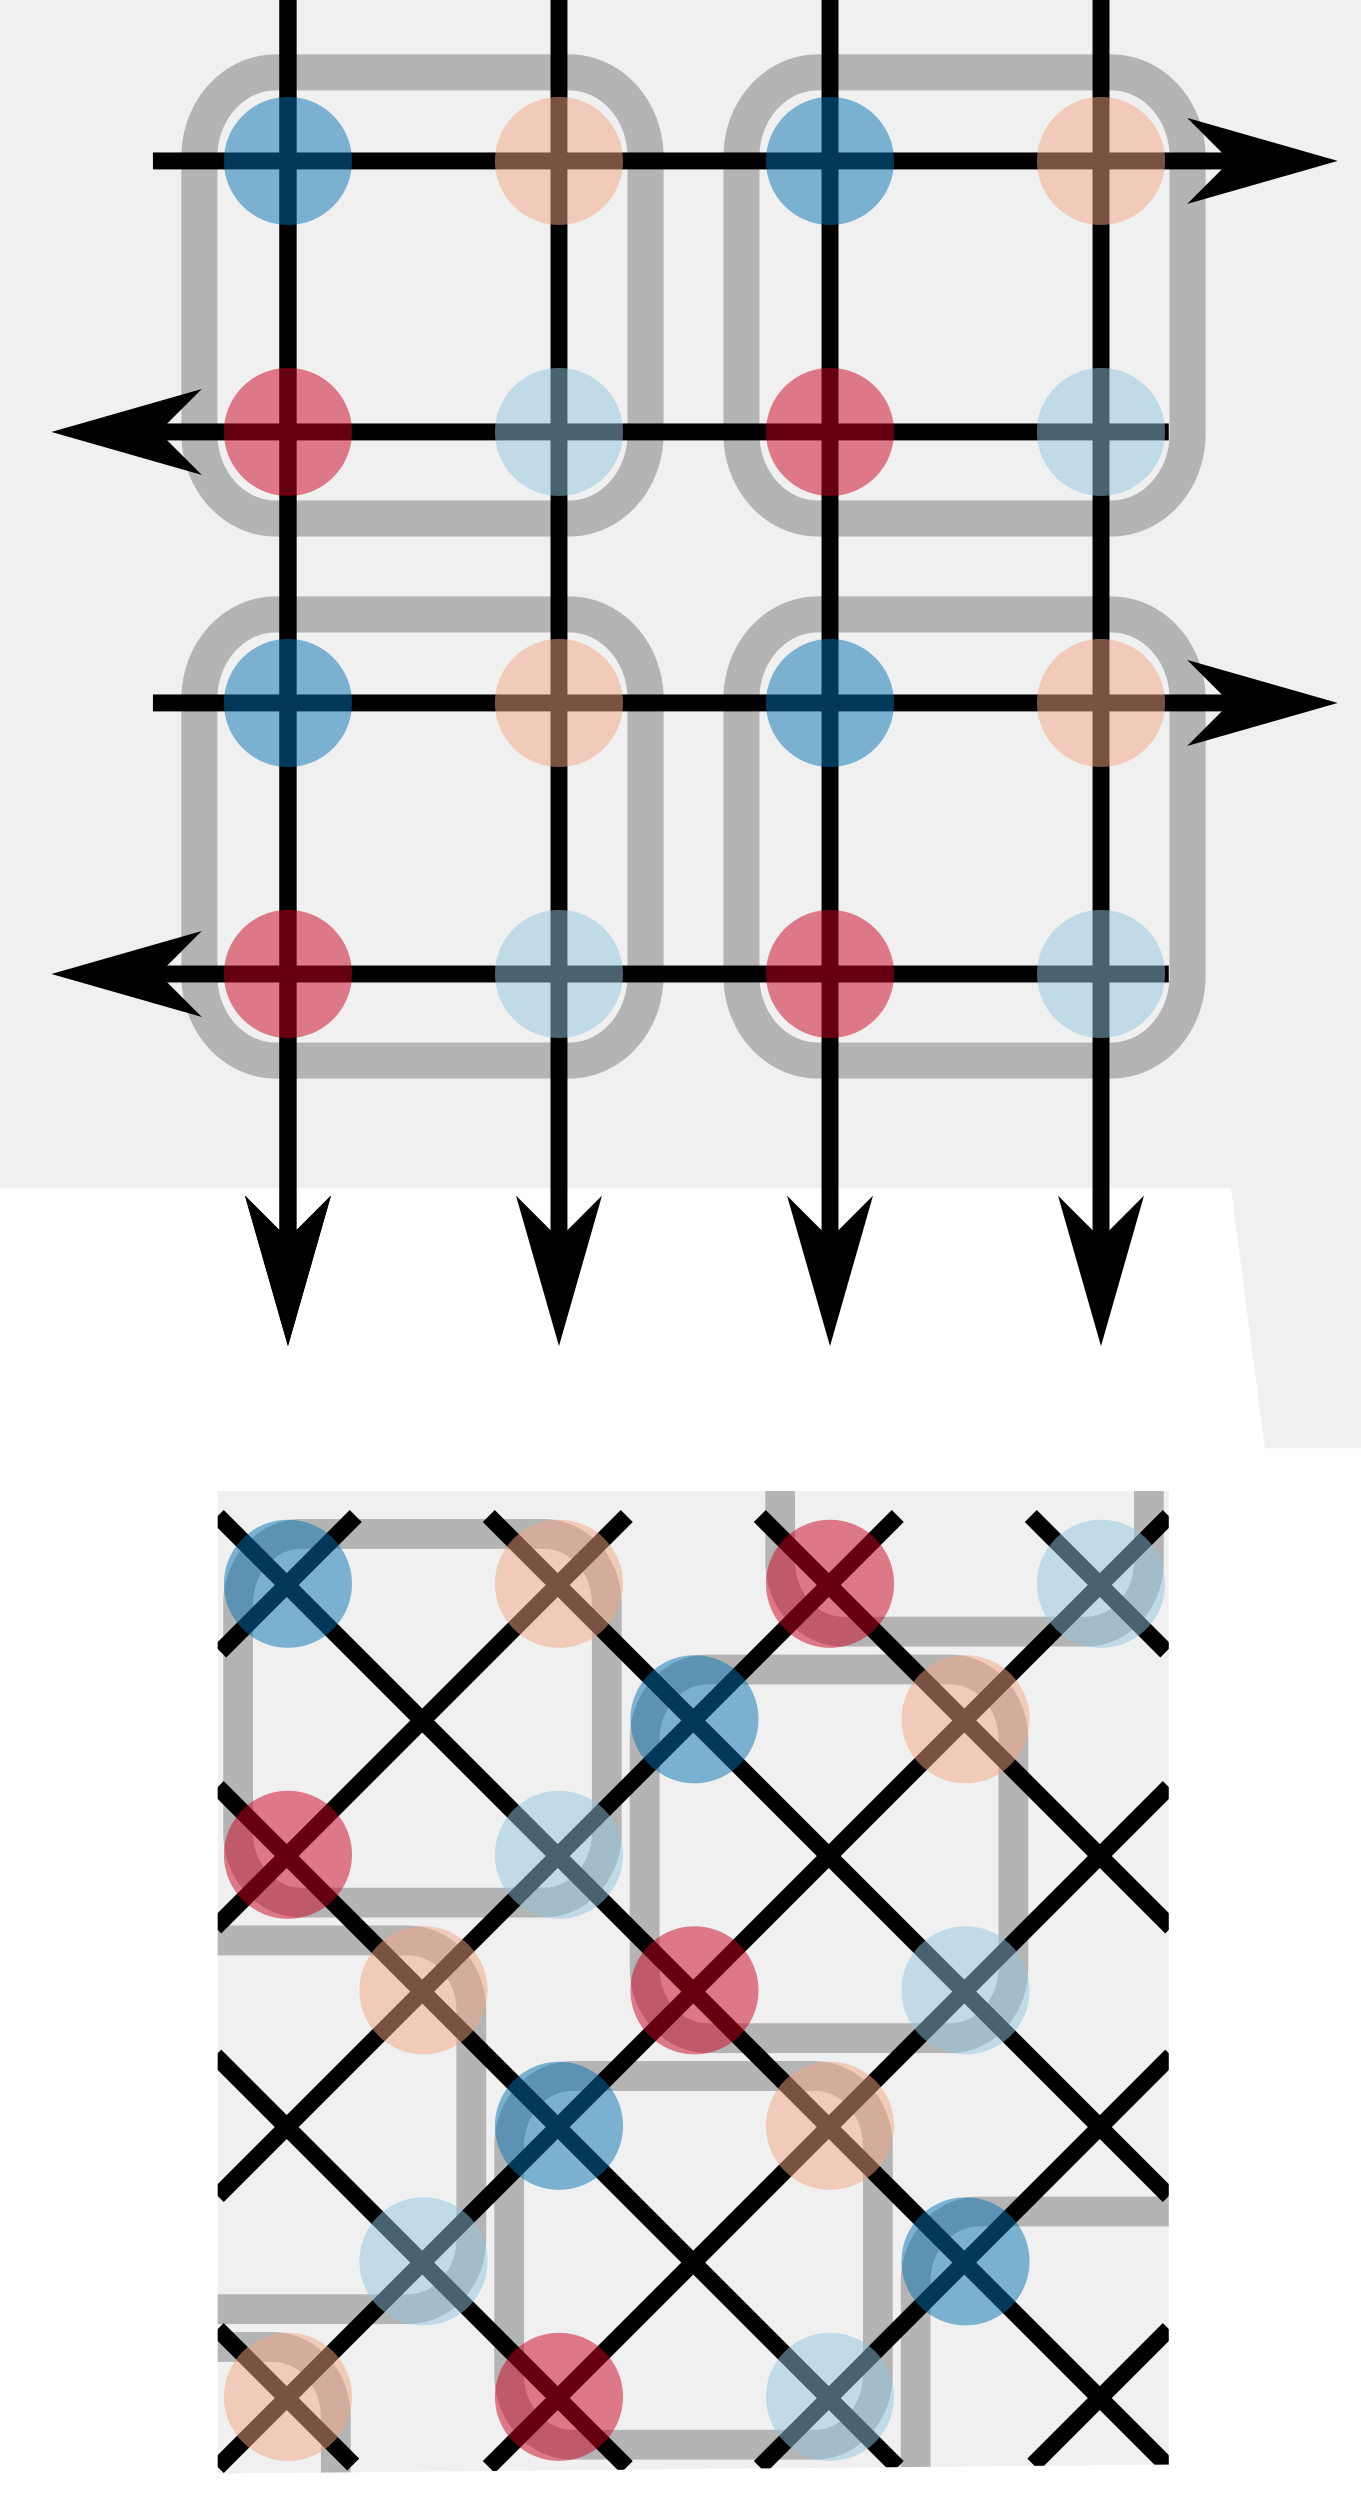
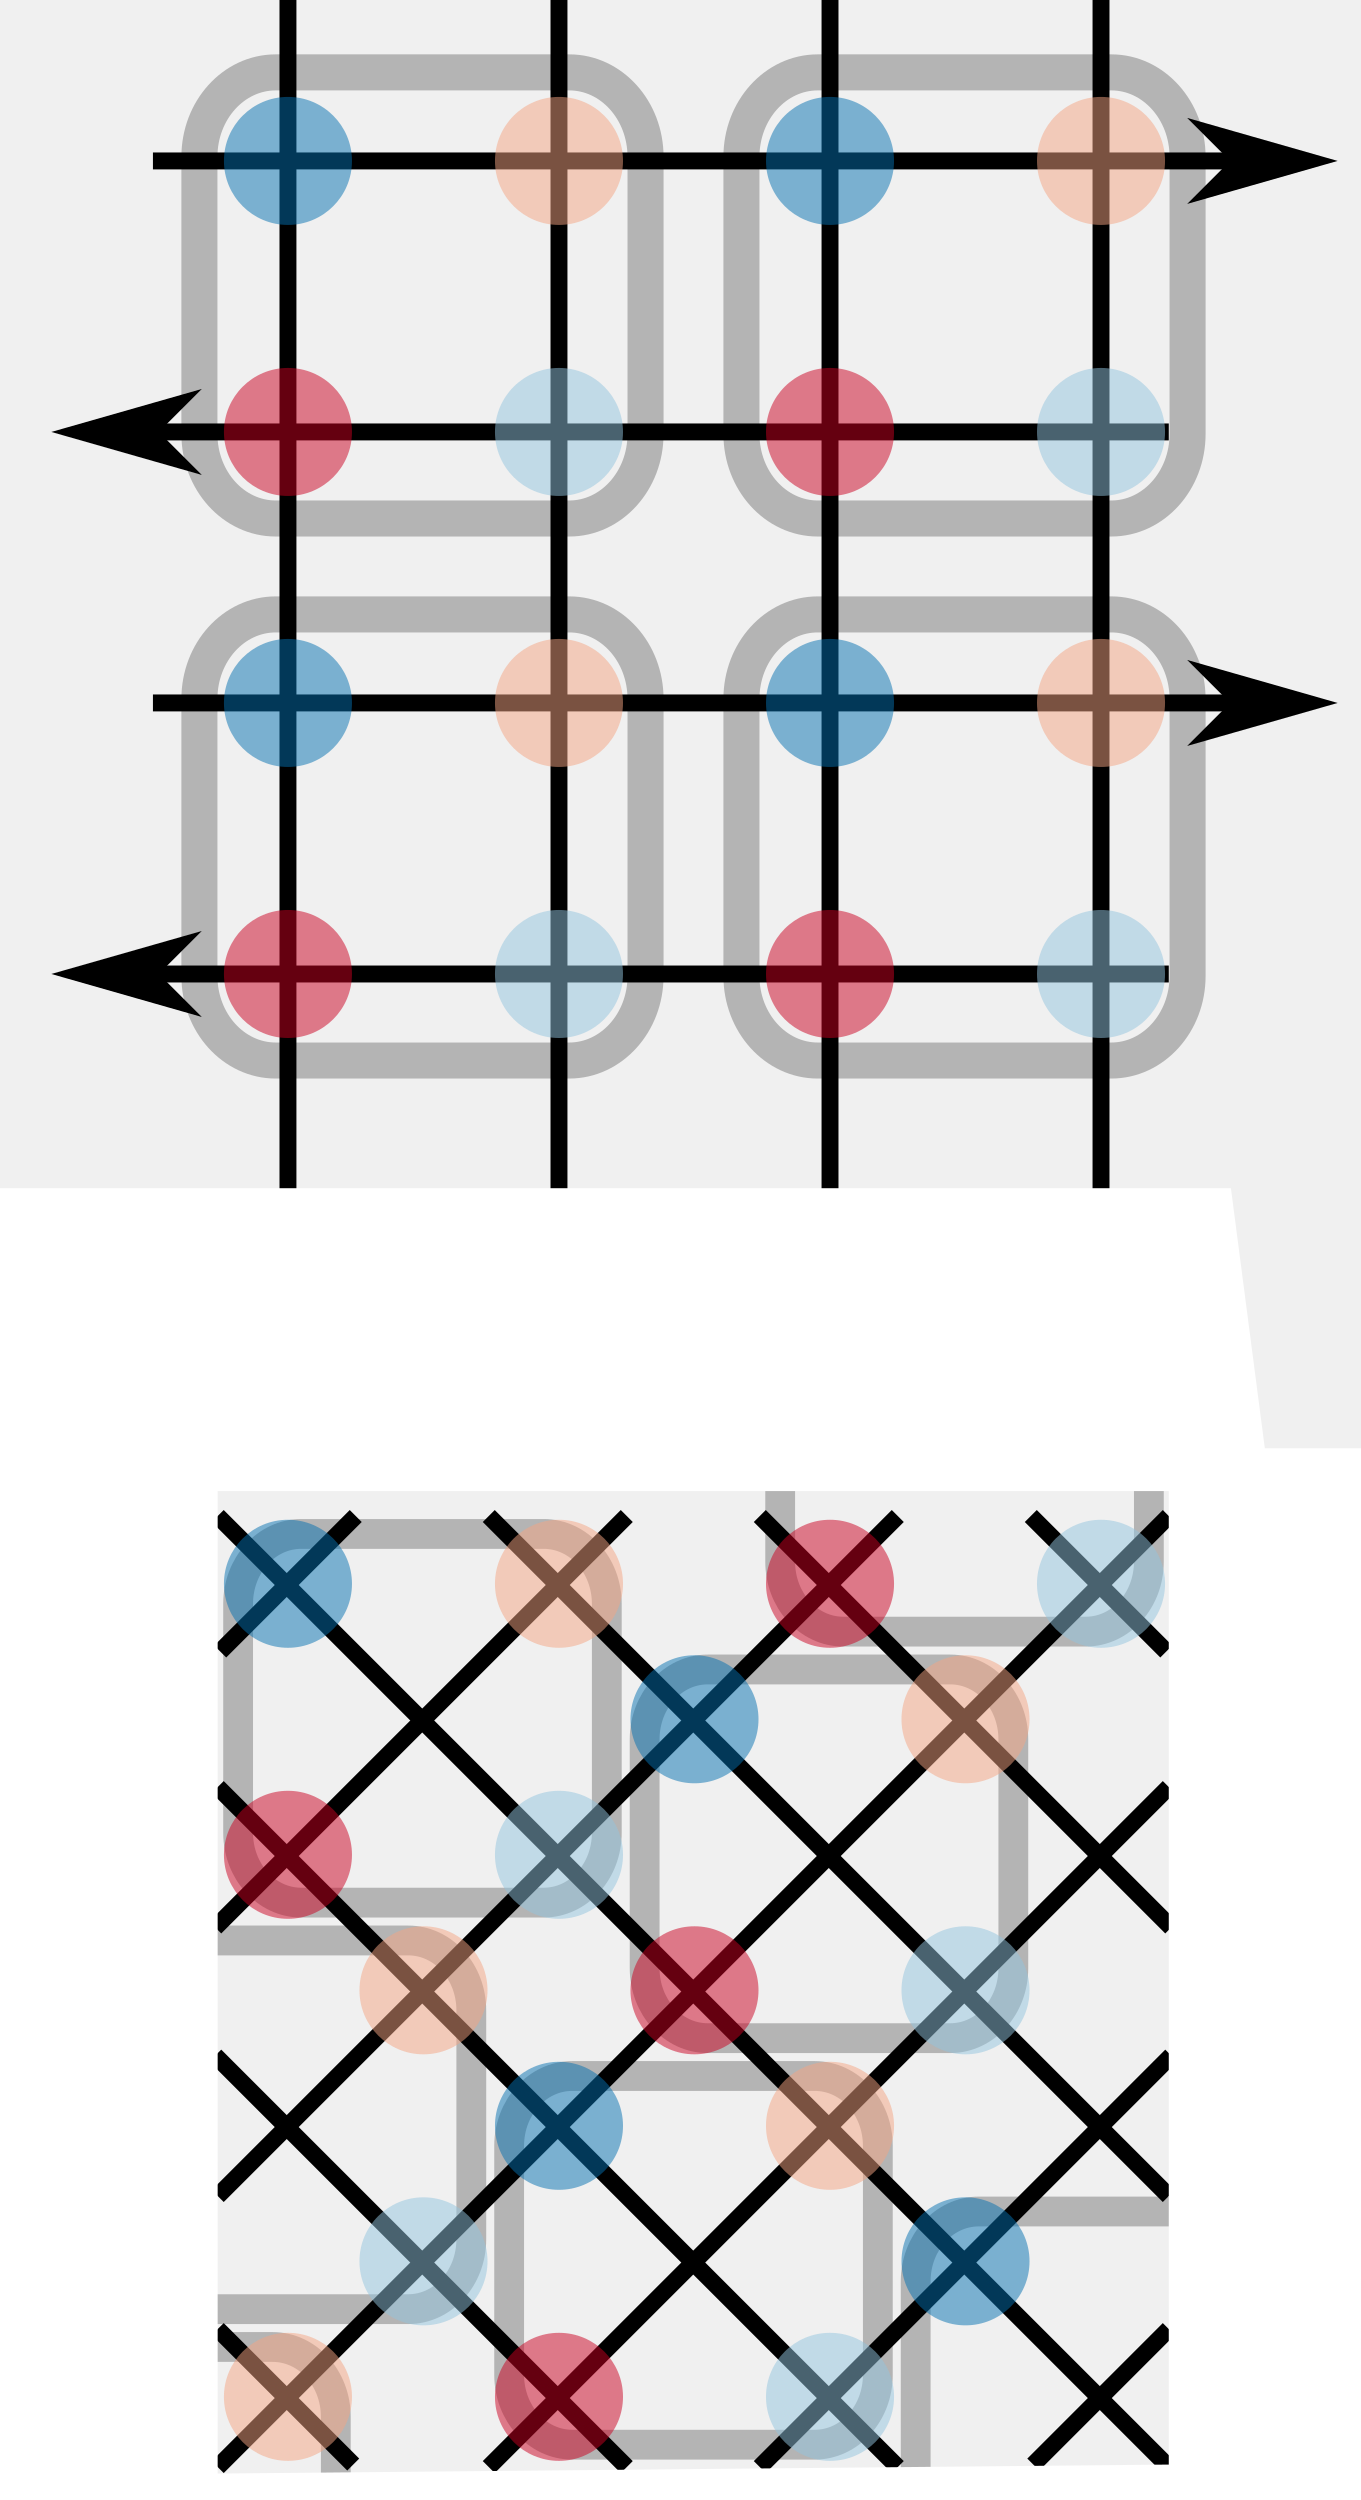
<svg xmlns="http://www.w3.org/2000/svg" width="42.5mm" height="78.1mm" viewBox="0 0 42.5 78.1" version="1.1" id="svg8">
  <defs id="defs2">
    <marker style="overflow:visible" id="Arrow1Lend" refX="0" refY="0" orient="auto">
      <path transform="matrix(-0.8,0,0,-0.8,-10,0)" style="fill:context-stroke;fill-rule:evenodd;stroke:context-stroke;stroke-width:1pt" d="M 0,0 5,-5 -12.5,0 5,5 Z" id="path6977" />
    </marker>
    <marker style="overflow:visible" id="marker2027" refX="0" refY="0" orient="auto">
      <path transform="matrix(-0.4,0,0,-0.4,-4,0)" style="fill:#000000;fill-opacity:1;fill-rule:evenodd;stroke:#000000;stroke-width:1pt;stroke-opacity:1" d="M 0,0 5,-5 -12.5,0 5,5 Z" id="path2025" />
    </marker>
    <marker style="overflow:visible" id="marker2017" refX="0" refY="0" orient="auto">
      <path transform="matrix(-0.4,0,0,-0.4,-4,0)" style="fill:#000000;fill-opacity:1;fill-rule:evenodd;stroke:#000000;stroke-width:1pt;stroke-opacity:1" d="M 0,0 5,-5 -12.5,0 5,5 Z" id="path2015" />
    </marker>
    <marker style="overflow:visible" id="marker2007" refX="0" refY="0" orient="auto">
      <path transform="matrix(-0.4,0,0,-0.4,-4,0)" style="fill:#000000;fill-opacity:1;fill-rule:evenodd;stroke:#000000;stroke-width:1pt;stroke-opacity:1" d="M 0,0 5,-5 -12.5,0 5,5 Z" id="path2005" />
    </marker>
    <marker style="overflow:visible" id="marker1949" refX="0" refY="0" orient="auto">
      <path transform="matrix(-0.4,0,0,-0.4,-4,0)" style="fill:#000000;fill-opacity:1;fill-rule:evenodd;stroke:#000000;stroke-width:1pt;stroke-opacity:1" d="M 0,0 5,-5 -12.5,0 5,5 Z" id="path1947" />
    </marker>
    <marker style="overflow:visible" id="marker1605" refX="0" refY="0" orient="auto">
      <path transform="matrix(-0.2,0,0,-0.2,-1.2,0)" style="fill:#000000;fill-opacity:0.533;fill-rule:evenodd;stroke:#000000;stroke-width:1pt;stroke-opacity:1" d="M 0,0 5,-5 -12.5,0 5,5 Z" id="path1603" />
    </marker>
    <marker style="overflow:visible" id="marker1595" refX="0" refY="0" orient="auto">
      <path transform="matrix(-0.2,0,0,-0.2,-1.2,0)" style="fill:#000000;fill-opacity:0.533;fill-rule:evenodd;stroke:#000000;stroke-width:1pt;stroke-opacity:1" d="M 0,0 5,-5 -12.5,0 5,5 Z" id="path1593" />
    </marker>
    <marker style="overflow:visible" id="Arrow1Mend" refX="0" refY="0" orient="auto">
      <path transform="matrix(-0.4,0,0,-0.4,-4,0)" style="fill:#377eb8;fill-opacity:0.533;fill-rule:evenodd;stroke:#000000;stroke-width:1pt;stroke-opacity:1" d="M 0,0 5,-5 -12.5,0 5,5 Z" id="path1012" />
    </marker>
    <marker style="overflow:visible" id="Arrow2Mend" refX="0" refY="0" orient="auto">
      <path transform="scale(-0.6)" d="M 8.719,4.034 -2.207,0.016 8.719,-4.002 c -1.745,2.372 -1.735,5.617 -6e-7,8.035 z" style="fill:#377eb8;fill-opacity:0.533;fill-rule:evenodd;stroke:#000000;stroke-width:0.625;stroke-linejoin:round;stroke-opacity:1" id="path1030" />
    </marker>
  </defs>
  <g id="layer1" transform="translate(-18.45134,-112.6548)">
    <path style="fill:#377eb8;fill-opacity:0.533;stroke:#000000;stroke-width:0.529;stroke-linejoin:bevel;stroke-miterlimit:4;stroke-dasharray:none;stroke-opacity:1" d="m 50.653,160.015 4.233,4.233" id="path2026" />
    <rect style="opacity:0.25;fill:none;stroke:#000000;stroke-width:0.931;stroke-linecap:square;stroke-linejoin:round;stroke-miterlimit:4;stroke-dasharray:none" id="rect5871" width="11.518" height="11.518" x="42.824" y="152.109" rx="1.97" ry="2.183" />
    <path style="fill:#377eb8;fill-opacity:0.533;stroke:#000000;stroke-width:0.529;stroke-linejoin:bevel;stroke-miterlimit:4;stroke-dasharray:none;stroke-opacity:1" d="m 42.187,160.015 12.854,12.854" id="path2024" />
    <path style="fill:#377eb8;fill-opacity:0.533;stroke:#000000;stroke-width:0.529;stroke-linejoin:bevel;stroke-miterlimit:4;stroke-dasharray:none;stroke-opacity:1" d="m 33.72,160.015 21.244,21.244" id="path2028" />
    <path style="fill:#377eb8;fill-opacity:0.533;stroke:#000000;stroke-width:0.529;stroke-linejoin:bevel;stroke-miterlimit:4;stroke-dasharray:none;stroke-opacity:1" d="M 25.253,160.015 54.964,189.726" id="path2030" />
    <path style="fill:#377eb8;fill-opacity:0.533;stroke:#000000;stroke-width:0.529;stroke-linejoin:bevel;stroke-miterlimit:4;stroke-dasharray:none;stroke-opacity:1" d="M 25.253,168.482 46.497,189.726" id="path2032" />
    <path style="fill:#377eb8;fill-opacity:0.533;stroke:#000000;stroke-width:0.529;stroke-linejoin:bevel;stroke-miterlimit:4;stroke-dasharray:none;stroke-opacity:1" d="M 25.176,176.872 38.031,189.726" id="path2034" />
    <path style="fill:#377eb8;fill-opacity:0.533;stroke:#000000;stroke-width:0.529;stroke-linejoin:bevel;stroke-miterlimit:4;stroke-dasharray:none;stroke-opacity:1" d="m 25.253,185.415 4.233,4.233" id="path2036" />
    <path style="fill:#377eb8;fill-opacity:0.533;stroke:#000000;stroke-width:0.529;stroke-linejoin:bevel;stroke-miterlimit:4;stroke-dasharray:none;stroke-opacity:1" d="M 38.031,160.015 25.176,172.869" id="path905" />
    <path style="fill:#377eb8;fill-opacity:0.533;stroke:#000000;stroke-width:0.529;stroke-linejoin:bevel;stroke-miterlimit:4;stroke-dasharray:none;stroke-opacity:1" d="m 29.564,160.015 -4.233,4.233" id="path1495" />
    <path style="fill:#377eb8;fill-opacity:0.533;stroke:#000000;stroke-width:0.529;stroke-linejoin:bevel;stroke-miterlimit:4;stroke-dasharray:none;stroke-opacity:1" d="m 46.497,160.015 -21.244,21.244" id="path1497" />
    <path style="fill:#377eb8;fill-opacity:0.533;stroke:#000000;stroke-width:0.529;stroke-linejoin:bevel;stroke-miterlimit:4;stroke-dasharray:none;stroke-opacity:1" d="M 54.964,160.015 25.253,189.726" id="path1499" />
    <path style="fill:#377eb8;fill-opacity:0.533;stroke:#000000;stroke-width:0.529;stroke-linejoin:bevel;stroke-miterlimit:4;stroke-dasharray:none;stroke-opacity:1" d="M 54.964,168.482 33.72,189.726" id="path1501" />
    <path style="fill:#377eb8;fill-opacity:0.533;stroke:#000000;stroke-width:0.529;stroke-linejoin:bevel;stroke-miterlimit:4;stroke-dasharray:none;stroke-opacity:1" d="M 55.041,176.872 42.187,189.726" id="path1503" />
    <path style="fill:#377eb8;fill-opacity:0.533;stroke:#000000;stroke-width:0.529;stroke-linejoin:bevel;stroke-miterlimit:4;stroke-dasharray:none;stroke-opacity:1" d="m 54.964,185.415 -4.233,4.233" id="path2022" />
    <rect style="opacity:0.25;fill:none;stroke:#000000;stroke-width:0.931;stroke-linecap:square;stroke-linejoin:round;stroke-miterlimit:4;stroke-dasharray:none" id="rect953" width="11.518" height="11.518" x="25.89" y="160.575" rx="1.97" ry="2.183" />
    <rect style="opacity:0.25;fill:none;stroke:#000000;stroke-width:0.931;stroke-linecap:square;stroke-linejoin:round;stroke-miterlimit:4;stroke-dasharray:none" id="rect1473" width="11.518" height="11.518" x="38.59" y="164.809" rx="1.97" ry="2.183" />
    <rect style="opacity:0.25;fill:none;stroke:#000000;stroke-width:0.931;stroke-linecap:square;stroke-linejoin:round;stroke-miterlimit:4;stroke-dasharray:none" id="rect1483" width="11.518" height="11.518" x="34.357" y="177.509" rx="1.97" ry="2.183" />
    <rect style="opacity:0.25;fill:none;stroke:#000000;stroke-width:0.931;stroke-linecap:square;stroke-linejoin:round;stroke-miterlimit:4;stroke-dasharray:none" id="rect1493" width="11.518" height="11.518" x="21.657" y="173.275" rx="1.97" ry="2.183" />
    <rect style="opacity:0.25;fill:none;stroke:#000000;stroke-width:0.931;stroke-linecap:square;stroke-linejoin:round;stroke-miterlimit:4;stroke-dasharray:none" id="rect7575" width="11.518" height="11.518" x="17.424" y="185.975" rx="1.97" ry="2.183" />
    <rect style="opacity:0.25;fill:none;stroke:#000000;stroke-width:0.931;stroke-linecap:square;stroke-linejoin:round;stroke-miterlimit:4;stroke-dasharray:none" id="rect7585" width="11.518" height="11.518" x="47.057" y="181.742" rx="1.97" ry="2.183" />
    <circle style="fill:#ca0020;fill-opacity:0.5;stroke:none;stroke-width:0.423;stroke-linejoin:bevel;stroke-miterlimit:4;stroke-dasharray:none;stroke-opacity:1" id="circle5867" cx="44.381" cy="162.132" r="2" />
    <circle style="fill:#92c5de;fill-opacity:0.5;stroke:none;stroke-width:0.423;stroke-linejoin:bevel;stroke-miterlimit:4;stroke-dasharray:none;stroke-opacity:1" id="circle5869" cx="52.847" cy="162.132" r="2" />
    <circle style="fill:#f4a582;fill-opacity:0.5;stroke:none;stroke-width:0.423;stroke-linejoin:bevel;stroke-miterlimit:4;stroke-dasharray:none;stroke-opacity:1" id="circle915" cx="35.914" cy="162.132" r="2" />
    <circle style="fill:#0571b0;fill-opacity:0.5;stroke:none;stroke-width:0.423;stroke-linejoin:bevel;stroke-miterlimit:4;stroke-dasharray:none;stroke-opacity:1" id="circle917" cx="27.447" cy="162.132" r="2" />
    <circle style="fill:#ca0020;fill-opacity:0.5;stroke:none;stroke-width:0.423;stroke-linejoin:bevel;stroke-miterlimit:4;stroke-dasharray:none;stroke-opacity:1" id="circle919" cx="27.447" cy="170.599" r="2" />
    <circle style="fill:#92c5de;fill-opacity:0.5;stroke:none;stroke-width:0.423;stroke-linejoin:bevel;stroke-miterlimit:4;stroke-dasharray:none;stroke-opacity:1" id="circle921" cx="35.914" cy="170.599" r="2" />
    <circle style="fill:#f4a582;fill-opacity:0.5;stroke:none;stroke-width:0.423;stroke-linejoin:bevel;stroke-miterlimit:4;stroke-dasharray:none;stroke-opacity:1" id="circle1465" cx="48.614" cy="166.365" r="2" />
    <circle style="fill:#0571b0;fill-opacity:0.5;stroke:none;stroke-width:0.423;stroke-linejoin:bevel;stroke-miterlimit:4;stroke-dasharray:none;stroke-opacity:1" id="circle1467" cx="40.147" cy="166.365" r="2" />
    <circle style="fill:#ca0020;fill-opacity:0.5;stroke:none;stroke-width:0.423;stroke-linejoin:bevel;stroke-miterlimit:4;stroke-dasharray:none;stroke-opacity:1" id="circle1469" cx="40.147" cy="174.832" r="2" />
    <circle style="fill:#92c5de;fill-opacity:0.5;stroke:none;stroke-width:0.423;stroke-linejoin:bevel;stroke-miterlimit:4;stroke-dasharray:none;stroke-opacity:1" id="circle1471" cx="48.614" cy="174.832" r="2" />
    <circle style="fill:#f4a582;fill-opacity:0.5;stroke:none;stroke-width:0.423;stroke-linejoin:bevel;stroke-miterlimit:4;stroke-dasharray:none;stroke-opacity:1" id="circle1475" cx="44.381" cy="179.065" r="2" />
    <circle style="fill:#0571b0;fill-opacity:0.5;stroke:none;stroke-width:0.423;stroke-linejoin:bevel;stroke-miterlimit:4;stroke-dasharray:none;stroke-opacity:1" id="circle1477" cx="35.914" cy="179.065" r="2" />
    <circle style="fill:#ca0020;fill-opacity:0.5;stroke:none;stroke-width:0.423;stroke-linejoin:bevel;stroke-miterlimit:4;stroke-dasharray:none;stroke-opacity:1" id="circle1479" cx="35.914" cy="187.532" r="2" />
    <circle style="fill:#92c5de;fill-opacity:0.5;stroke:none;stroke-width:0.423;stroke-linejoin:bevel;stroke-miterlimit:4;stroke-dasharray:none;stroke-opacity:1" id="circle1481" cx="44.381" cy="187.532" r="2" />
    <circle style="fill:#f4a582;fill-opacity:0.5;stroke:none;stroke-width:0.423;stroke-linejoin:bevel;stroke-miterlimit:4;stroke-dasharray:none;stroke-opacity:1" id="circle1485" cx="31.681" cy="174.832" r="2" />
    <circle style="fill:#0571b0;fill-opacity:0.5;stroke:none;stroke-width:0.423;stroke-linejoin:bevel;stroke-miterlimit:4;stroke-dasharray:none;stroke-opacity:1" id="circle1487" cx="23.214" cy="174.832" r="2" />
    <circle style="fill:#ca0020;fill-opacity:0.5;stroke:none;stroke-width:0.423;stroke-linejoin:bevel;stroke-miterlimit:4;stroke-dasharray:none;stroke-opacity:1" id="circle1489" cx="23.214" cy="183.299" r="2" />
    <circle style="fill:#92c5de;fill-opacity:0.5;stroke:none;stroke-width:0.423;stroke-linejoin:bevel;stroke-miterlimit:4;stroke-dasharray:none;stroke-opacity:1" id="circle1491" cx="31.681" cy="183.299" r="2" />
    <circle style="fill:#f4a582;fill-opacity:0.5;stroke:none;stroke-width:0.423;stroke-linejoin:bevel;stroke-miterlimit:4;stroke-dasharray:none;stroke-opacity:1" id="circle7567" cx="27.447" cy="187.532" r="2" />
    <circle style="fill:#0571b0;fill-opacity:0.5;stroke:none;stroke-width:0.423;stroke-linejoin:bevel;stroke-miterlimit:4;stroke-dasharray:none;stroke-opacity:1" id="circle7569" cx="18.981" cy="187.532" r="2" />
    <circle style="fill:#ca0020;fill-opacity:0.5;stroke:none;stroke-width:0.423;stroke-linejoin:bevel;stroke-miterlimit:4;stroke-dasharray:none;stroke-opacity:1" id="circle7571" cx="18.981" cy="195.999" r="2" />
    <circle style="fill:#92c5de;fill-opacity:0.5;stroke:none;stroke-width:0.423;stroke-linejoin:bevel;stroke-miterlimit:4;stroke-dasharray:none;stroke-opacity:1" id="circle7573" cx="27.447" cy="195.999" r="2" />
    <circle style="fill:#f4a582;fill-opacity:0.5;stroke:none;stroke-width:0.423;stroke-linejoin:bevel;stroke-miterlimit:4;stroke-dasharray:none;stroke-opacity:1" id="circle7577" cx="57.081" cy="183.299" r="2" />
    <circle style="fill:#0571b0;fill-opacity:0.5;stroke:none;stroke-width:0.423;stroke-linejoin:bevel;stroke-miterlimit:4;stroke-dasharray:none;stroke-opacity:1" id="circle7579" cx="48.614" cy="183.299" r="2" />
    <circle style="fill:#ca0020;fill-opacity:0.5;stroke:none;stroke-width:0.423;stroke-linejoin:bevel;stroke-miterlimit:4;stroke-dasharray:none;stroke-opacity:1" id="circle7581" cx="48.614" cy="191.765" r="2" />
    <circle style="fill:#92c5de;fill-opacity:0.5;stroke:none;stroke-width:0.423;stroke-linejoin:bevel;stroke-miterlimit:4;stroke-dasharray:none;stroke-opacity:1" id="circle7583" cx="57.081" cy="191.765" r="2" />
    <circle style="fill:#f4a582;fill-opacity:0.5;stroke:none;stroke-width:0.423;stroke-linejoin:bevel;stroke-miterlimit:4;stroke-dasharray:none;stroke-opacity:1" id="circle5863" cx="52.847" cy="153.665" r="2" />
    <circle style="fill:#0571b0;fill-opacity:0.5;stroke:none;stroke-width:0.423;stroke-linejoin:bevel;stroke-miterlimit:4;stroke-dasharray:none;stroke-opacity:1" id="circle5865" cx="44.381" cy="153.665" r="2" />
    <path id="rect6717" style="opacity:1;fill:#ffffff;stroke-width:1.414;stroke-linecap:square" d="m 15.63,149.775 6.35,-1e-5 34.925,1e-5 1.234,9.461 H 25.251 v 30.693 l 29.713,-0.281 v -31.75 h 6.35 l 0.185,41.907 -44.45,-5e-5 z" />
    <path style="fill:#377eb8;fill-opacity:0.533;stroke:#000000;stroke-width:0.529;stroke-linejoin:bevel;stroke-miterlimit:4;stroke-dasharray:none;stroke-opacity:1;marker-end:url(#marker2027)" d="M 23.229,117.682 H 59.197" id="path6185" />
    <path style="fill:#377eb8;fill-opacity:0.533;stroke:#000000;stroke-width:0.529;stroke-linejoin:bevel;stroke-miterlimit:4;stroke-dasharray:none;stroke-opacity:1;marker-end:url(#marker2027)" d="m 54.964,126.149 -33.867,10e-6" id="path6372" />
    <path style="fill:#377eb8;fill-opacity:0.533;stroke:#000000;stroke-width:0.529;stroke-linejoin:bevel;stroke-miterlimit:4;stroke-dasharray:none;stroke-opacity:1;marker-end:url(#marker2027)" d="M 23.229,134.615 H 59.197" id="path6591" />
    <path style="fill:#377eb8;fill-opacity:0.533;stroke:#000000;stroke-width:0.529;stroke-linejoin:bevel;stroke-miterlimit:4;stroke-dasharray:none;stroke-opacity:1;marker-end:url(#marker2027)" d="m 54.964,143.082 -33.867,1e-5" id="path6603" />
-     <path style="fill:#377eb8;fill-opacity:0.533;stroke:#000000;stroke-width:0.529;stroke-linejoin:bevel;stroke-miterlimit:4;stroke-dasharray:none;stroke-opacity:1;marker-end:url(#marker2027)" d="m 27.447,111.332 v 42.333" id="path1084" />
-     <path style="fill:#377eb8;fill-opacity:0.533;stroke:#000000;stroke-width:0.529;stroke-linejoin:bevel;stroke-miterlimit:4;stroke-dasharray:none;stroke-opacity:1;marker-end:url(#marker2027)" d="m 35.914,111.332 v 42.333" id="path1166" />
-     <path style="fill:#377eb8;fill-opacity:0.533;stroke:#000000;stroke-width:0.529;stroke-linejoin:bevel;stroke-miterlimit:4;stroke-dasharray:none;stroke-opacity:1;marker-end:url(#marker2027)" d="m 44.381,111.332 v 42.333" id="path1168" />
-     <path style="fill:#377eb8;fill-opacity:0.533;stroke:#000000;stroke-width:0.529;stroke-linejoin:bevel;stroke-miterlimit:4;stroke-dasharray:none;stroke-opacity:1;marker-end:url(#marker2027)" d="m 52.847,111.332 v 42.333" id="path1170" />
+     <path style="fill:#377eb8;fill-opacity:0.533;stroke:#000000;stroke-width:0.529;stroke-linejoin:bevel;stroke-miterlimit:4;stroke-dasharray:none;stroke-opacity:1" d="m 35.914,111.332 0,38.443" id="path1166" />
+     <path style="fill:#377eb8;fill-opacity:0.533;stroke:#000000;stroke-width:0.529;stroke-linejoin:bevel;stroke-miterlimit:4;stroke-dasharray:none;stroke-opacity:1" d="m 44.381,111.332 0,38.443" id="path1168" />
+     <path style="fill:#377eb8;fill-opacity:0.533;stroke:#000000;stroke-width:0.529;stroke-linejoin:bevel;stroke-miterlimit:4;stroke-dasharray:none;stroke-opacity:1" d="m 52.847,111.332 0,38.443" id="path1170" />
    <path style="fill:#377eb8;fill-opacity:0.533;stroke:#000000;stroke-width:0.529;stroke-linejoin:bevel;stroke-miterlimit:4;stroke-dasharray:none;stroke-opacity:1" d="M 70.471,104.141 64.788,98.458" id="path2473" />
    <path style="fill:#377eb8;fill-opacity:0.533;stroke:#000000;stroke-width:0.529;stroke-linejoin:bevel;stroke-miterlimit:4;stroke-dasharray:none;stroke-opacity:1" d="m 69.823,91.394 -5.446,5.446" id="path2451" />
    <path style="fill:#377eb8;fill-opacity:0.533;stroke:#000000;stroke-width:0.529;stroke-linejoin:bevel;stroke-miterlimit:4;stroke-dasharray:none;stroke-opacity:1" d="M 77.124,103.309 65.328,91.513" id="path2471" />
    <path style="fill:#377eb8;fill-opacity:0.533;stroke:#000000;stroke-width:0.529;stroke-linejoin:bevel;stroke-miterlimit:4;stroke-dasharray:none;stroke-opacity:1" d="M 77.76,91.394 64.906,104.249" id="path2289" />
    <path style="fill:#377eb8;fill-opacity:0.533;stroke:#000000;stroke-width:0.529;stroke-linejoin:bevel;stroke-miterlimit:4;stroke-dasharray:none;stroke-opacity:1" d="m 77.956,96.127 -5.446,-4.917" id="path1009" />
    <path style="fill:#377eb8;fill-opacity:0.533;stroke:#000000;stroke-width:0.529;stroke-linejoin:bevel;stroke-miterlimit:4;stroke-dasharray:none;stroke-opacity:1" d="m 77.76,98.803 -5.446,5.975" id="path1093" />
    <path style="fill:#000000;fill-opacity:1;stroke:#000000;stroke-width:0.529;stroke-linejoin:bevel;stroke-miterlimit:4;stroke-dasharray:none;stroke-opacity:1;marker-end:url(#marker2027)" d="M 101.227,101.785 H 86.152" id="path1553" />
    <path style="fill:#377eb8;fill-opacity:0.533;stroke:#000000;stroke-width:0.569;stroke-linejoin:bevel;stroke-miterlimit:4;stroke-dasharray:none;stroke-opacity:1" d="M 89.918,91.178 V 105.276" id="path1563" />
    <path style="fill:#377eb8;fill-opacity:0.533;stroke:#000000;stroke-width:0.569;stroke-linejoin:bevel;stroke-miterlimit:4;stroke-dasharray:none;stroke-opacity:1" d="M 97.52,91.178 V 105.665" id="path1565" />
    <path style="fill:#000000;fill-opacity:1;stroke:#000000;stroke-width:0.529;stroke-linejoin:bevel;stroke-miterlimit:4;stroke-dasharray:none;stroke-opacity:1;marker-end:url(#marker2017)" d="M 86.674,94.178 H 100.915" id="path1567" />
    <rect style="opacity:0.25;fill:none;stroke:#000000;stroke-width:1.126;stroke-linecap:square;stroke-linejoin:round;stroke-miterlimit:4;stroke-dasharray:none" id="rect6195" width="13.937" height="13.937" x="24.681" y="114.916" rx="2.384" ry="2.641" />
    <rect style="opacity:0.25;fill:none;stroke:#000000;stroke-width:1.126;stroke-linecap:square;stroke-linejoin:round;stroke-miterlimit:4;stroke-dasharray:none" id="rect6571" width="13.937" height="13.937" x="41.614" y="114.916" rx="2.384" ry="2.641" />
    <rect style="opacity:0.25;fill:none;stroke:#000000;stroke-width:1.126;stroke-linecap:square;stroke-linejoin:round;stroke-miterlimit:4;stroke-dasharray:none" id="rect6601" width="13.937" height="13.937" x="24.681" y="131.849" rx="2.384" ry="2.641" />
    <rect style="opacity:0.25;fill:none;stroke:#000000;stroke-width:1.126;stroke-linecap:square;stroke-linejoin:round;stroke-miterlimit:4;stroke-dasharray:none" id="rect6613" width="13.937" height="13.937" x="41.614" y="131.849" rx="2.384" ry="2.641" />
-     <path style="fill:#377eb8;fill-opacity:0.533;stroke:#000000;stroke-width:0.529;stroke-linejoin:bevel;stroke-miterlimit:4;stroke-dasharray:none;stroke-opacity:1;marker-end:url(#marker2027)" d="m 27.447,111.332 v 42.333" id="path987" />
+     <path style="fill:#377eb8;fill-opacity:0.533;stroke:#000000;stroke-width:0.529;stroke-linejoin:bevel;stroke-miterlimit:4;stroke-dasharray:none;stroke-opacity:1" d="m 27.447,111.332 0,38.443" id="path987" />
    <circle style="fill:#0571b0;fill-opacity:0.5;stroke:none;stroke-width:0.529;stroke-linejoin:bevel;stroke-miterlimit:4;stroke-dasharray:none;stroke-opacity:1" id="circle903" cx="89.918" cy="94.178" r="2.5" />
    <circle style="fill:#f4a582;fill-opacity:0.5;stroke:none;stroke-width:0.529;stroke-linejoin:bevel;stroke-miterlimit:4;stroke-dasharray:none;stroke-opacity:1" id="circle905" cx="97.52" cy="94.178" r="2.5" />
    <circle style="fill:#f4a582;fill-opacity:0.5;stroke:none;stroke-width:0.529;stroke-linejoin:bevel;stroke-miterlimit:4;stroke-dasharray:none;stroke-opacity:1" id="circle2293" cx="75.321" cy="93.684" r="2.5" />
    <circle style="fill:#ca0020;fill-opacity:0.5;stroke:none;stroke-width:0.529;stroke-linejoin:bevel;stroke-miterlimit:4;stroke-dasharray:none;stroke-opacity:1" id="circle3133" cx="89.918" cy="101.785" r="2.5" />
    <circle style="fill:#92c5de;fill-opacity:0.5;stroke:none;stroke-width:0.529;stroke-linejoin:bevel;stroke-miterlimit:4;stroke-dasharray:none;stroke-opacity:1" id="circle3131" cx="97.52" cy="101.785" r="2.5" />
    <circle style="fill:#0571b0;fill-opacity:0.5;stroke:none;stroke-width:0.529;stroke-linejoin:bevel;stroke-miterlimit:4;stroke-dasharray:none;stroke-opacity:1" id="circle2515" cx="67.384" cy="93.437" r="2.5" />
    <circle style="fill:#ca0020;fill-opacity:0.5;stroke:none;stroke-width:0.529;stroke-linejoin:bevel;stroke-miterlimit:4;stroke-dasharray:none;stroke-opacity:1" id="circle2285" cx="68.007" cy="101.148" r="2.5" />
    <circle style="fill:#92c5de;fill-opacity:0.5;stroke:none;stroke-width:0.529;stroke-linejoin:bevel;stroke-miterlimit:4;stroke-dasharray:none;stroke-opacity:1" id="circle2287" cx="75.294" cy="101.677" r="2.5" />
    <circle style="fill:#f4a582;fill-opacity:0.5;stroke:none;stroke-width:0.423;stroke-linejoin:bevel;stroke-miterlimit:4;stroke-dasharray:none;stroke-opacity:1" id="circle6187" cx="35.914" cy="117.682" r="2" />
    <circle style="fill:#0571b0;fill-opacity:0.5;stroke:none;stroke-width:0.423;stroke-linejoin:bevel;stroke-miterlimit:4;stroke-dasharray:none;stroke-opacity:1" id="circle6189" cx="27.447" cy="117.682" r="2" />
    <circle style="fill:#ca0020;fill-opacity:0.5;stroke:none;stroke-width:0.423;stroke-linejoin:bevel;stroke-miterlimit:4;stroke-dasharray:none;stroke-opacity:1" id="circle6191" cx="27.447" cy="126.149" r="2" />
    <circle style="fill:#92c5de;fill-opacity:0.5;stroke:none;stroke-width:0.423;stroke-linejoin:bevel;stroke-miterlimit:4;stroke-dasharray:none;stroke-opacity:1" id="circle6193" cx="35.914" cy="126.149" r="2" />
    <circle style="fill:#f4a582;fill-opacity:0.5;stroke:none;stroke-width:0.423;stroke-linejoin:bevel;stroke-miterlimit:4;stroke-dasharray:none;stroke-opacity:1" id="circle6563" cx="52.847" cy="117.682" r="2" />
    <circle style="fill:#0571b0;fill-opacity:0.5;stroke:none;stroke-width:0.423;stroke-linejoin:bevel;stroke-miterlimit:4;stroke-dasharray:none;stroke-opacity:1" id="circle6565" cx="44.381" cy="117.682" r="2" />
    <circle style="fill:#ca0020;fill-opacity:0.5;stroke:none;stroke-width:0.423;stroke-linejoin:bevel;stroke-miterlimit:4;stroke-dasharray:none;stroke-opacity:1" id="circle6567" cx="44.381" cy="126.149" r="2" />
    <circle style="fill:#92c5de;fill-opacity:0.5;stroke:none;stroke-width:0.423;stroke-linejoin:bevel;stroke-miterlimit:4;stroke-dasharray:none;stroke-opacity:1" id="circle6569" cx="52.847" cy="126.149" r="2" />
    <circle style="fill:#f4a582;fill-opacity:0.5;stroke:none;stroke-width:0.423;stroke-linejoin:bevel;stroke-miterlimit:4;stroke-dasharray:none;stroke-opacity:1" id="circle6593" cx="35.914" cy="134.615" r="2" />
    <circle style="fill:#ca0020;fill-opacity:0.5;stroke:none;stroke-width:0.423;stroke-linejoin:bevel;stroke-miterlimit:4;stroke-dasharray:none;stroke-opacity:1" id="circle6597" cx="27.447" cy="143.082" r="2" />
    <circle style="fill:#92c5de;fill-opacity:0.5;stroke:none;stroke-width:0.423;stroke-linejoin:bevel;stroke-miterlimit:4;stroke-dasharray:none;stroke-opacity:1" id="circle6599" cx="35.914" cy="143.082" r="2" />
    <circle style="fill:#f4a582;fill-opacity:0.5;stroke:none;stroke-width:0.423;stroke-linejoin:bevel;stroke-miterlimit:4;stroke-dasharray:none;stroke-opacity:1" id="circle6605" cx="52.847" cy="134.615" r="2" />
    <circle style="fill:#0571b0;fill-opacity:0.5;stroke:none;stroke-width:0.423;stroke-linejoin:bevel;stroke-miterlimit:4;stroke-dasharray:none;stroke-opacity:1" id="circle6607" cx="44.381" cy="134.615" r="2" />
    <circle style="fill:#ca0020;fill-opacity:0.5;stroke:none;stroke-width:0.423;stroke-linejoin:bevel;stroke-miterlimit:4;stroke-dasharray:none;stroke-opacity:1" id="circle6609" cx="44.381" cy="143.082" r="2" />
    <circle style="fill:#92c5de;fill-opacity:0.5;stroke:none;stroke-width:0.423;stroke-linejoin:bevel;stroke-miterlimit:4;stroke-dasharray:none;stroke-opacity:1" id="circle6611" cx="52.847" cy="143.082" r="2" />
    <circle style="fill:#0571b0;fill-opacity:0.5;stroke:none;stroke-width:0.423;stroke-linejoin:bevel;stroke-miterlimit:4;stroke-dasharray:none;stroke-opacity:1" id="circle6595" cx="27.447" cy="134.615" r="2" />
  </g>
</svg>
